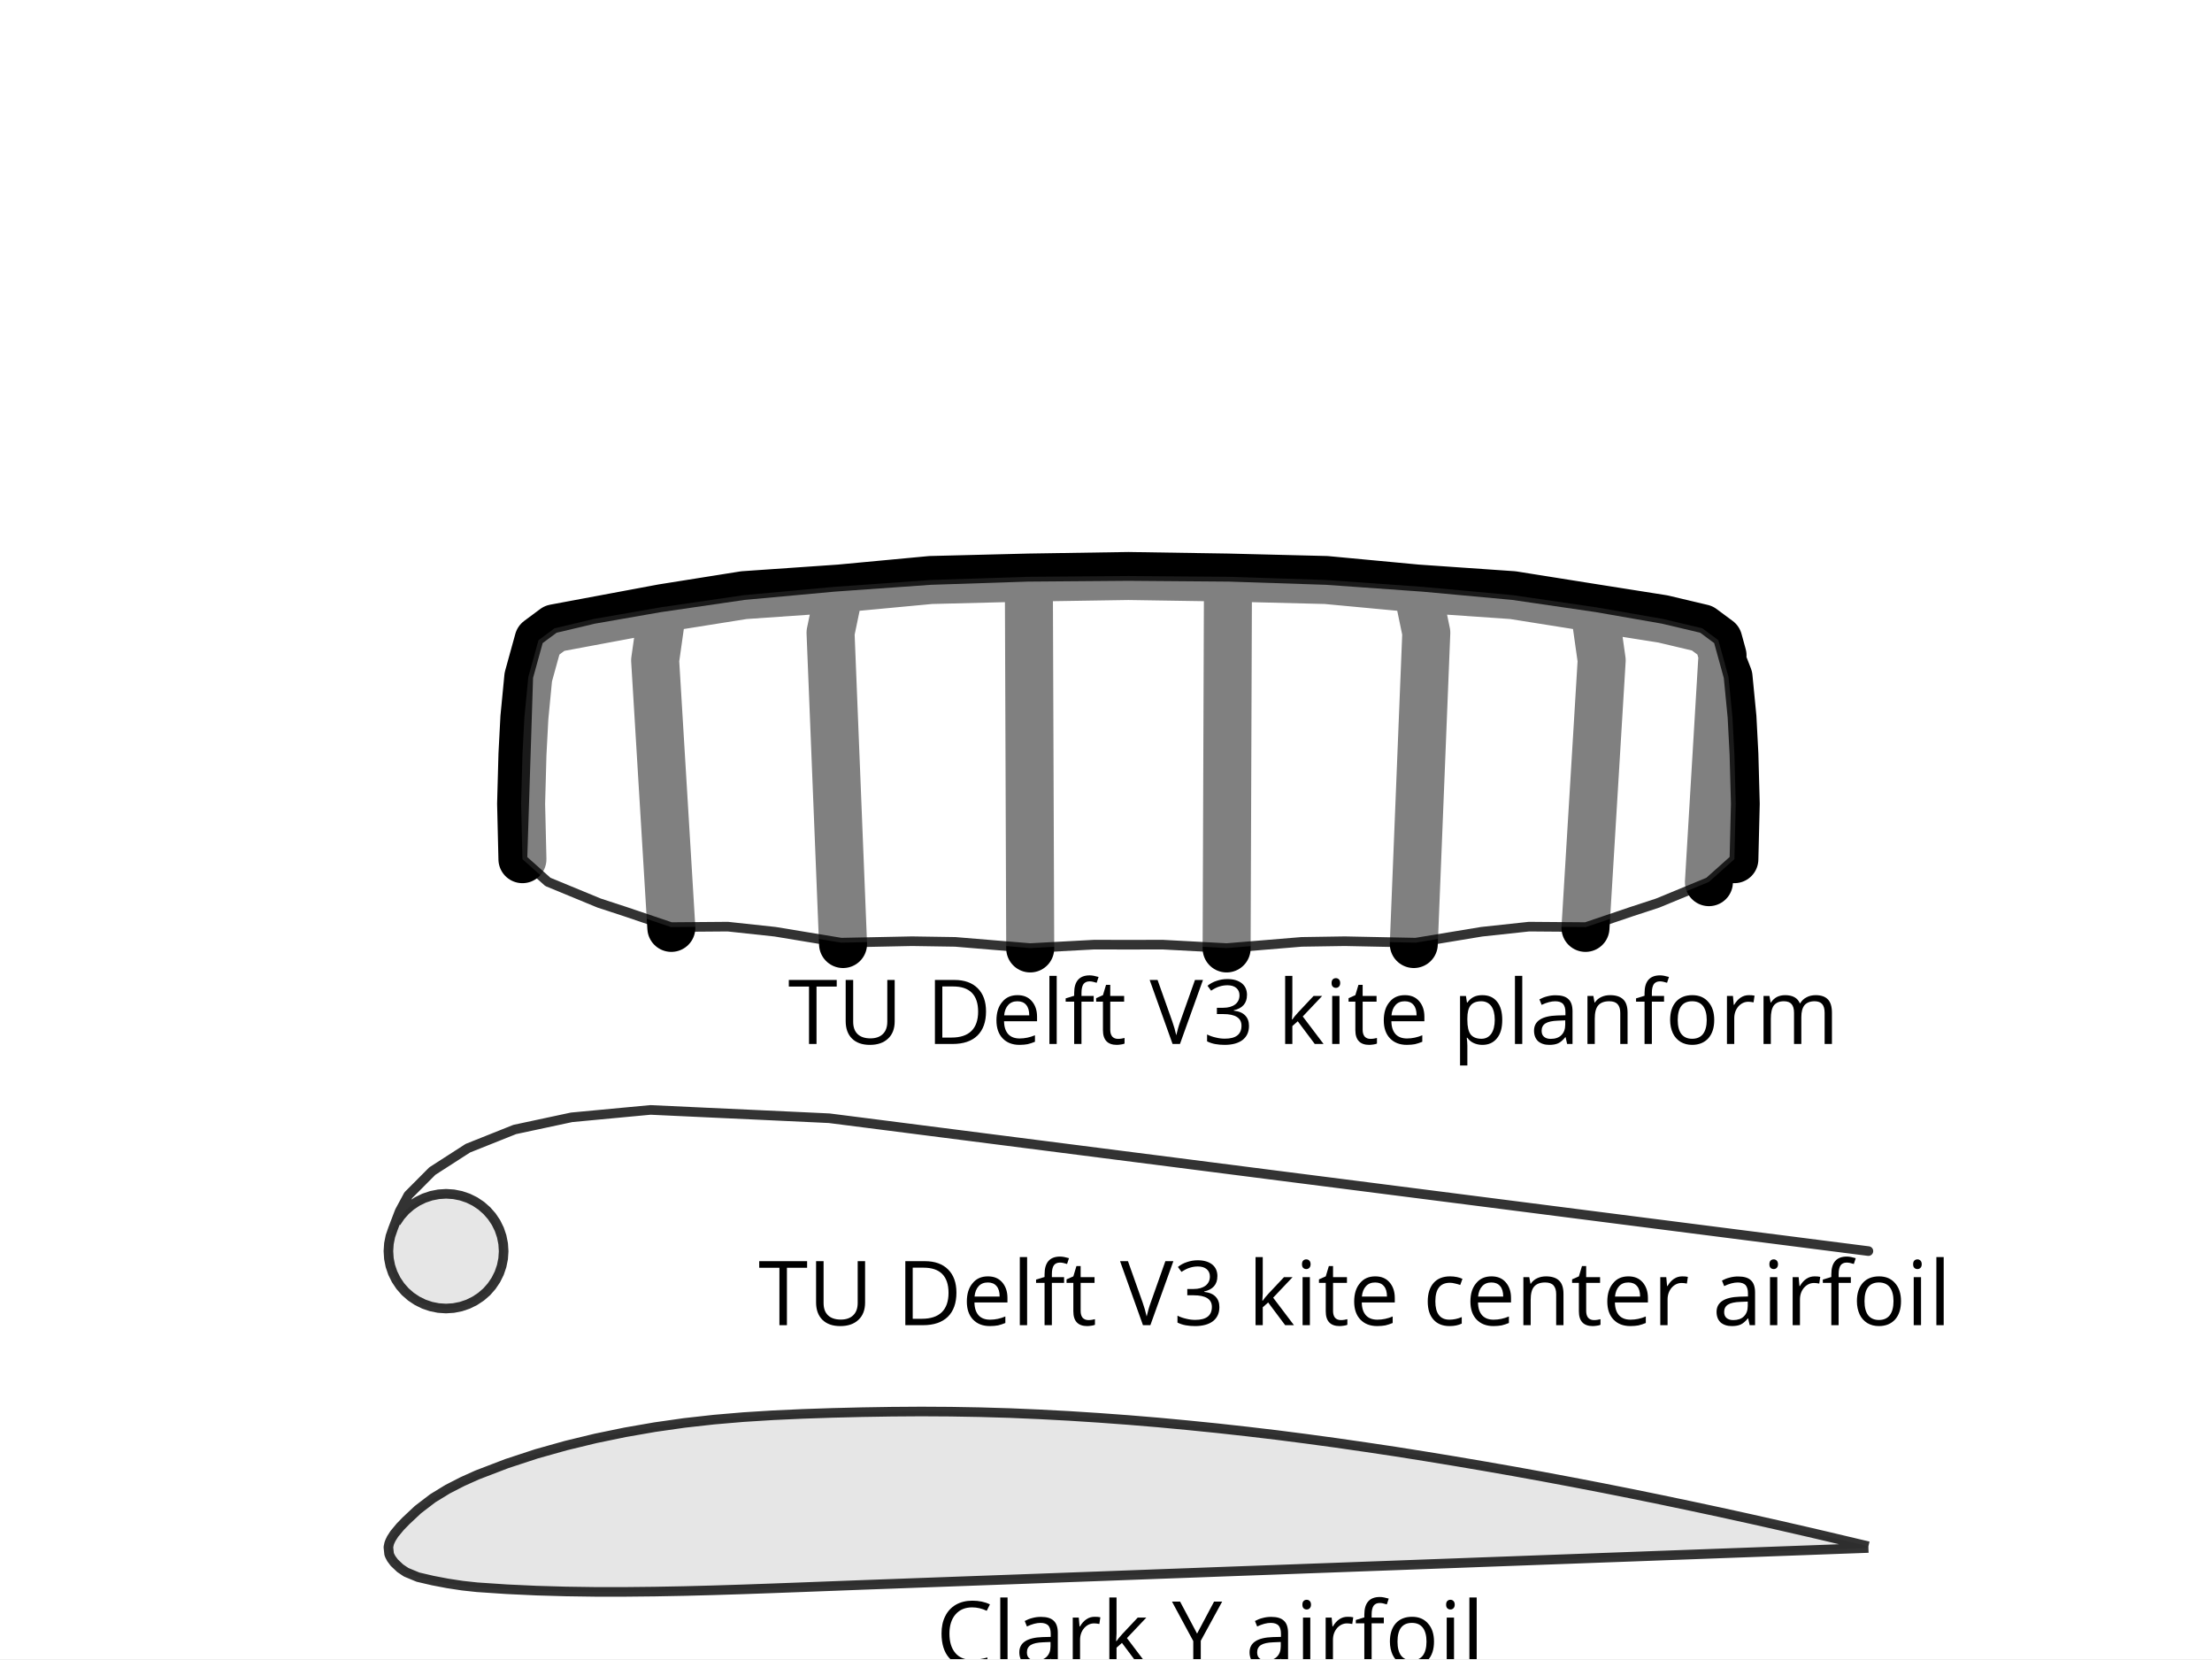
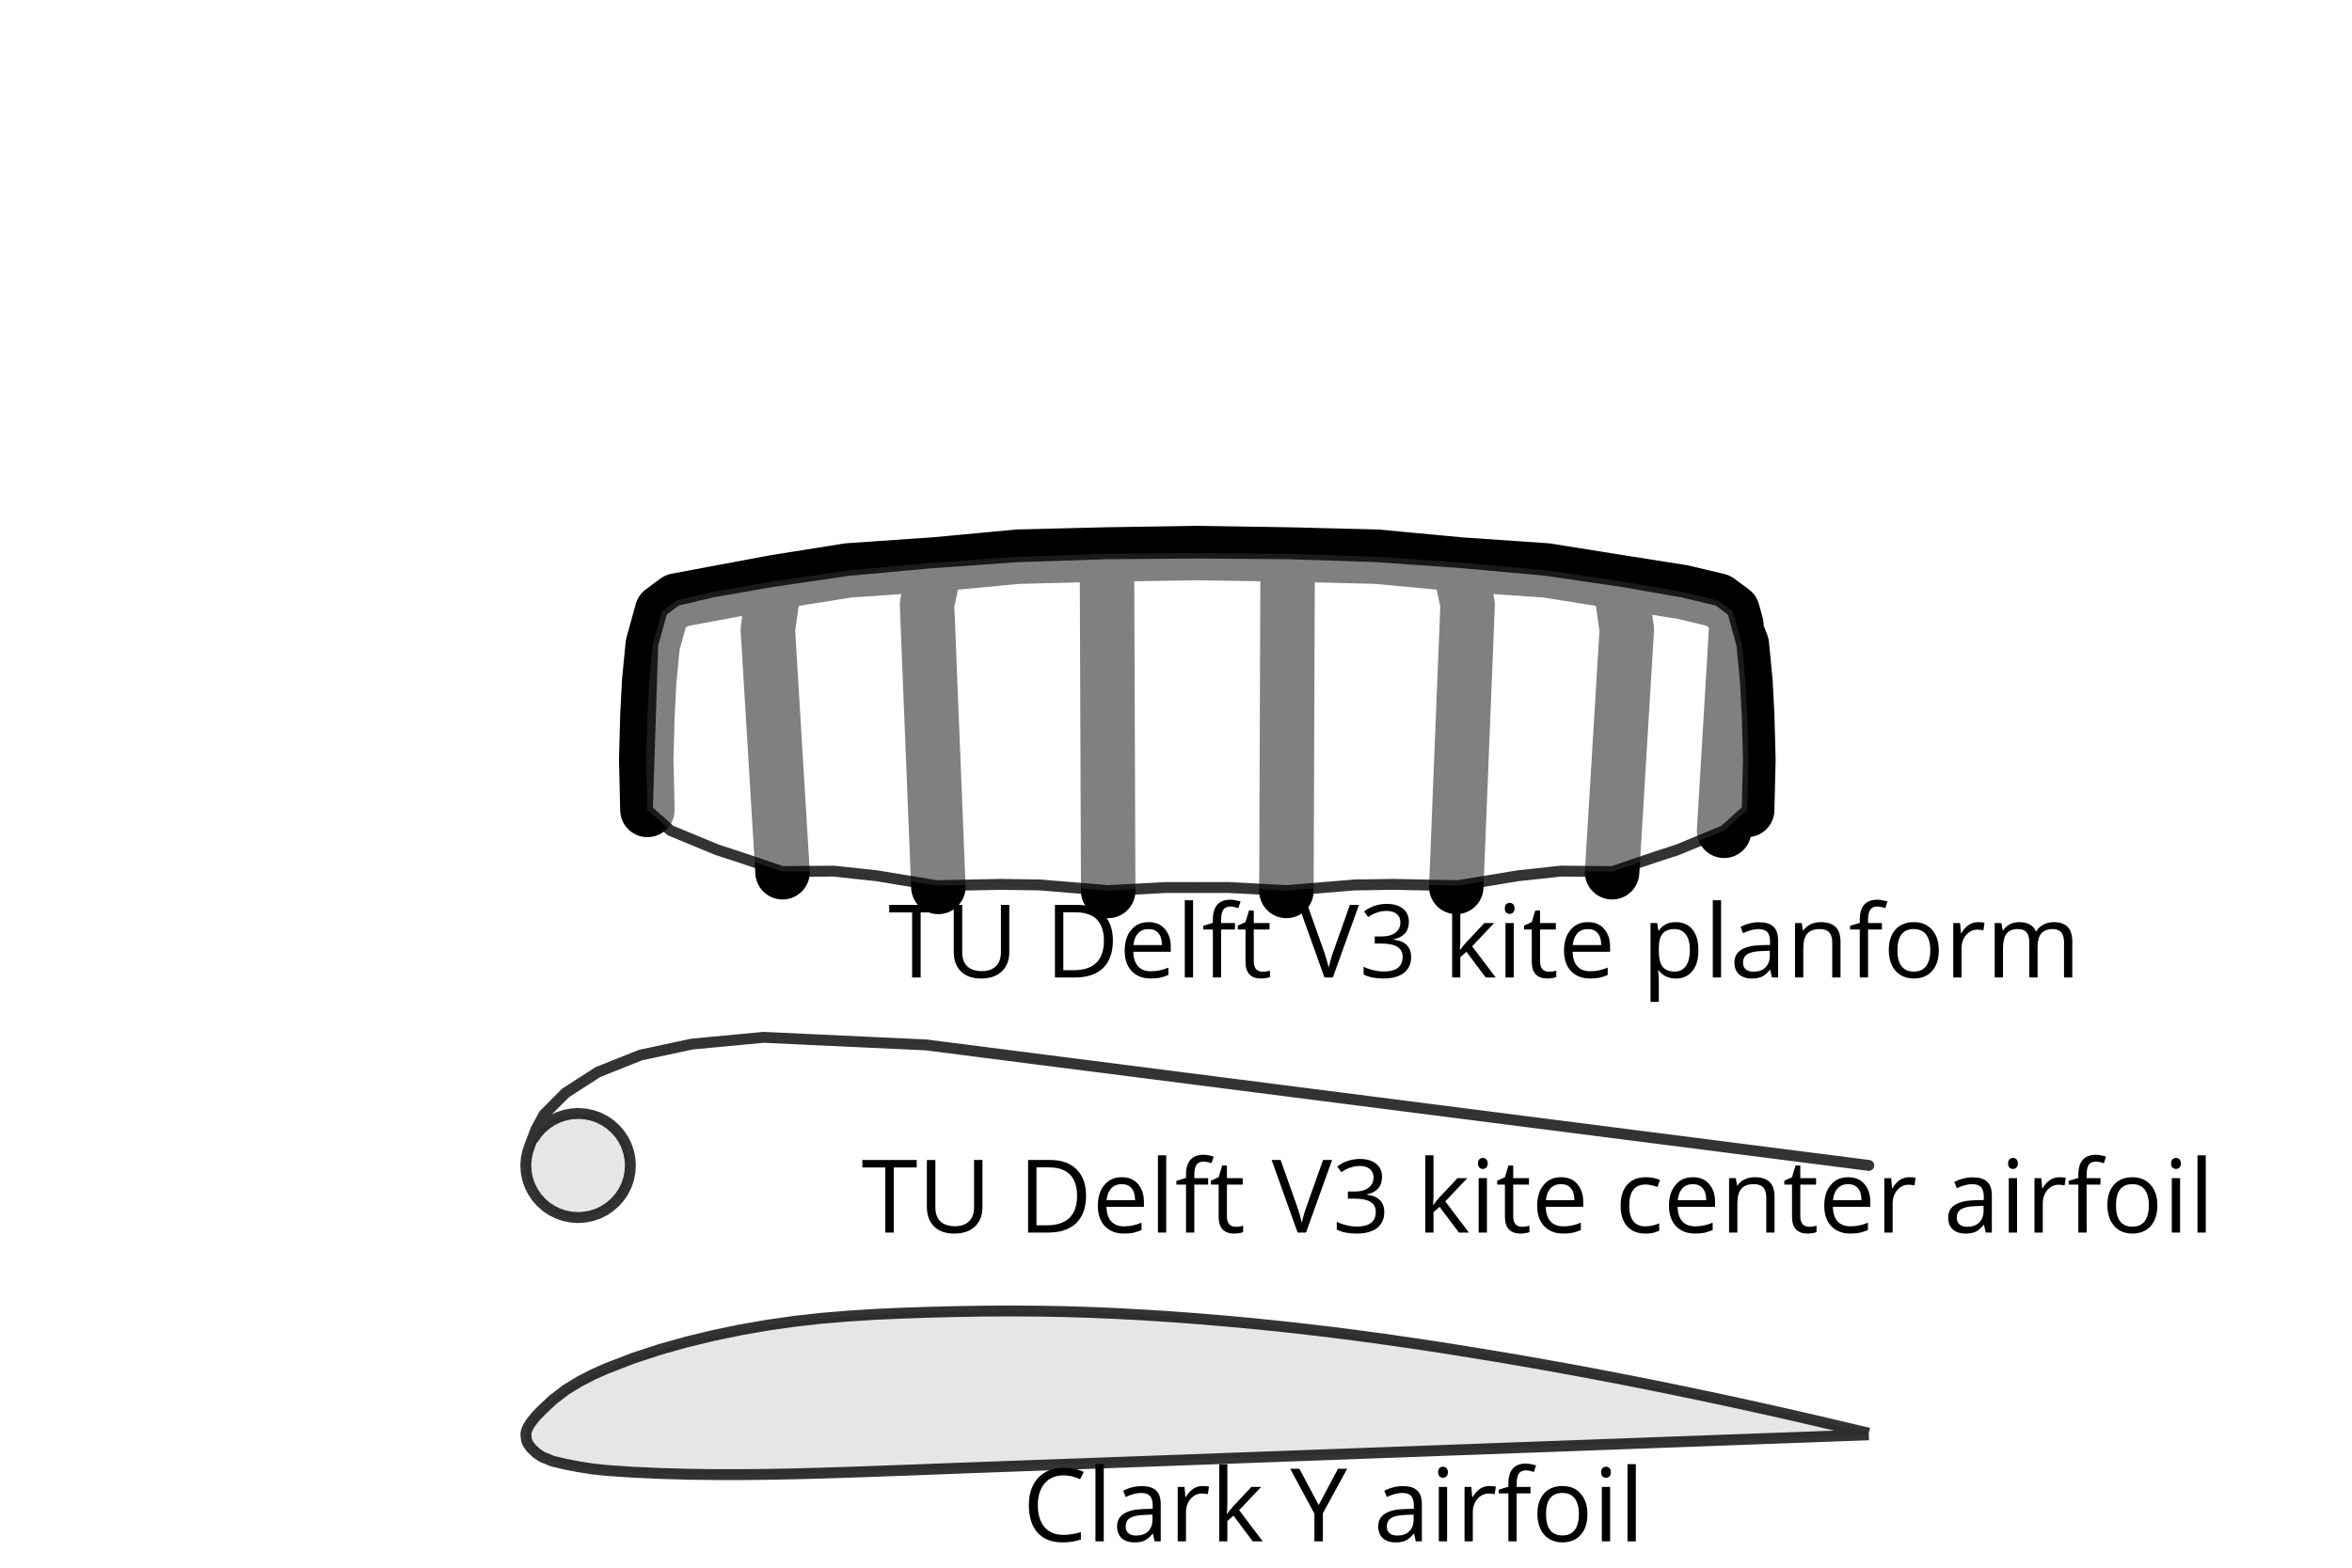
- <svg xmlns="http://www.w3.org/2000/svg" xmlns:xlink="http://www.w3.org/1999/xlink" width="345.6pt" height="259.2pt" version="1.1" viewBox="0 0 345.6 259.2">
+ <svg xmlns="http://www.w3.org/2000/svg" xmlns:xlink="http://www.w3.org/1999/xlink" width="324pt" height="216pt" version="1.1" viewBox="0 0 324 216">
  <defs>
    <g id="v">
      <path d="m5.656-9.094c0.75 0 1.516 0.172 2.266 0.531l0.5-1c-0.797-0.391-1.703-0.578-2.75-0.578-0.984 0-1.844 0.219-2.562 0.625-0.734 0.422-1.297 1.031-1.672 1.797-0.391 0.766-0.578 1.672-0.578 2.703 0 1.656 0.406 2.922 1.188 3.812 0.812 0.891 1.953 1.344 3.422 1.344 1.016 0 1.859-0.141 2.562-0.391v-1.016c-0.906 0.25-1.688 0.375-2.391 0.375-1.141 0-2.016-0.359-2.625-1.078s-0.922-1.719-0.922-3.031c0-1.266 0.328-2.281 0.953-3 0.641-0.734 1.5-1.094 2.609-1.094z" />
    </g>
-     <g id="b">
+     <g id="c">
      <path d="m2.344 0v-10.641h-1.141v10.641z" />
    </g>
    <g id="g">
      <path d="m5.812 0h0.844v-5.109c0-0.875-0.219-1.516-0.656-1.906-0.422-0.406-1.078-0.594-1.984-0.594-0.438 0-0.875 0.047-1.328 0.172-0.438 0.109-0.828 0.266-1.203 0.469l0.344 0.859c0.797-0.375 1.5-0.562 2.125-0.562 0.547 0 0.953 0.141 1.219 0.406 0.25 0.297 0.375 0.719 0.375 1.312v0.469l-1.281 0.031c-2.406 0.078-3.625 0.875-3.625 2.375 0 0.703 0.219 1.25 0.625 1.641 0.438 0.375 1.016 0.578 1.75 0.578 0.562 0 1.031-0.078 1.406-0.25 0.359-0.172 0.734-0.484 1.109-0.953h0.047zm-2.562-0.797c-0.453 0-0.797-0.109-1.047-0.328-0.25-0.203-0.375-0.516-0.375-0.938 0-0.516 0.203-0.906 0.609-1.156 0.391-0.25 1.047-0.391 1.938-0.422l1.141-0.047v0.672c0 0.703-0.203 1.25-0.609 1.641-0.391 0.391-0.953 0.578-1.656 0.578z" />
    </g>
    <g id="e">
      <path d="m4.625-7.625c-0.469 0-0.906 0.125-1.297 0.391s-0.719 0.641-1 1.125h-0.062l-0.125-1.391h-0.938v7.5h1.141v-4.016c0-0.734 0.219-1.344 0.641-1.844 0.438-0.484 0.953-0.734 1.562-0.734 0.234 0 0.5 0.031 0.812 0.094l0.156-1.047c-0.266-0.062-0.562-0.078-0.891-0.078z" />
    </g>
    <g id="i">
      <path d="m2.328-3.828h-0.062c0.031-0.531 0.062-0.922 0.062-1.172v-5.641h-1.125v10.641h1.125v-2.797l0.844-0.75 2.656 3.547h1.375l-3.25-4.297 3.031-3.203h-1.344l-2.422 2.578c-0.406 0.438-0.703 0.812-0.891 1.094z" />
    </g>
    <g id="r">
      <path d="m3.922-5-2.656-5h-1.266l3.328 6.172v3.828h1.172v-3.875l3.344-6.125h-1.266z" />
    </g>
    <g id="a">
      <path d="m2.344 0v-7.5h-1.141v7.5zm-1.234-9.516c0 0.25 0.062 0.438 0.188 0.562s0.297 0.188 0.484 0.188 0.344-0.062 0.469-0.188 0.203-0.312 0.203-0.562c0-0.266-0.078-0.453-0.203-0.578s-0.281-0.188-0.469-0.188-0.359 0.062-0.484 0.188-0.188 0.312-0.188 0.578z" />
    </g>
    <g id="d">
      <path d="m4.578-6.609v-0.891h-1.906v-0.484c0-0.625 0.109-1.078 0.312-1.375 0.203-0.266 0.516-0.422 0.953-0.422 0.297 0 0.672 0.078 1.109 0.219l0.297-0.906c-0.531-0.156-1-0.25-1.391-0.25-1.609 0-2.422 0.922-2.422 2.766v0.422l-1.328 0.406v0.516h1.328v6.609h1.141v-6.609z" />
    </g>
    <g id="h">
      <path d="m7.672-3.75c0-1.188-0.312-2.141-0.938-2.828-0.609-0.703-1.438-1.047-2.484-1.047-1.094 0-1.938 0.344-2.547 1.016-0.609 0.688-0.922 1.625-0.922 2.859 0 0.781 0.156 1.469 0.422 2.062 0.281 0.594 0.688 1.031 1.203 1.359 0.531 0.312 1.125 0.469 1.797 0.469 1.078 0 1.922-0.344 2.547-1.031 0.609-0.688 0.922-1.641 0.922-2.859zm-5.703 0c0-0.969 0.188-1.703 0.562-2.188s0.938-0.734 1.688-0.734 1.312 0.25 1.703 0.75c0.375 0.5 0.578 1.219 0.578 2.172s-0.203 1.688-0.578 2.188c-0.391 0.5-0.953 0.75-1.703 0.75-0.734 0-1.297-0.25-1.688-0.75-0.375-0.5-0.562-1.234-0.562-2.188z" />
    </g>
-     <g id="o">
+     <g id="j">
      <path d="m4.453 0v-8.969h3.156v-1.031h-7.484v1.031h3.156v8.969z" />
    </g>
-     <g id="n">
+     <g id="o">
      <path d="m8.922-10h-1.156v6.516c0 0.844-0.234 1.484-0.688 1.922-0.453 0.453-1.109 0.688-1.953 0.688-0.875 0-1.547-0.234-2-0.672-0.469-0.453-0.688-1.094-0.688-1.922v-6.531h-1.172v6.438c0 1.156 0.328 2.062 0.984 2.719 0.672 0.656 1.594 0.984 2.797 0.984s2.156-0.328 2.844-0.984c0.688-0.641 1.031-1.547 1.031-2.688z" />
    </g>
-     <g id="m">
+     <g id="n">
      <path d="m9.359-5.094c0-1.547-0.438-2.75-1.297-3.609s-2.078-1.297-3.625-1.297h-3.062v10h2.766c1.688 0 2.969-0.438 3.875-1.312 0.891-0.875 1.344-2.141 1.344-3.781zm-1.234 0.047c0 1.328-0.359 2.344-1.047 3.016-0.703 0.688-1.734 1.031-3.125 1.031h-1.422v-7.984h1.688c1.297 0 2.266 0.328 2.922 0.984 0.656 0.672 0.984 1.641 0.984 2.953z" />
    </g>
-     <g id="c">
+     <g id="b">
      <path d="m4.375 0.141c0.5 0 0.938-0.047 1.281-0.109 0.359-0.094 0.75-0.203 1.141-0.375v-1.016c-0.781 0.328-1.578 0.5-2.391 0.5-0.766 0-1.359-0.219-1.781-0.672-0.422-0.469-0.641-1.125-0.656-2.016h5.156v-0.719c0-1-0.281-1.812-0.828-2.438s-1.281-0.922-2.219-0.922c-1.016 0-1.812 0.344-2.391 1.062-0.609 0.703-0.906 1.672-0.906 2.875s0.328 2.141 0.969 2.812 1.516 1.016 2.625 1.016zm-0.312-6.812c0.594 0 1.047 0.188 1.359 0.562 0.328 0.375 0.484 0.922 0.484 1.641h-3.922c0.062-0.688 0.281-1.234 0.641-1.625s0.828-0.578 1.438-0.578z" />
    </g>
    <g id="f">
      <path d="m3.625-0.797c-0.375 0-0.672-0.125-0.891-0.359-0.203-0.25-0.312-0.594-0.312-1.047v-4.406h2.172v-0.891h-2.172v-1.734h-0.656l-0.484 1.609-1.062 0.469v0.547h1.062v4.453c0 1.531 0.734 2.297 2.172 2.297 0.203 0 0.422-0.031 0.656-0.062s0.422-0.078 0.547-0.141v-0.875c-0.109 0.031-0.266 0.062-0.453 0.094s-0.375 0.047-0.578 0.047z" />
    </g>
-     <g id="l">
+     <g id="m">
      <path d="m7.078-10-2.281 6.438c-0.266 0.719-0.469 1.469-0.641 2.203-0.156-0.703-0.359-1.422-0.625-2.172l-2.297-6.469h-1.234l3.578 10h1.156l3.594-10z" />
    </g>
-     <g id="k">
+     <g id="l">
      <path d="m6.875-7.641c0-0.781-0.266-1.391-0.797-1.828-0.547-0.438-1.297-0.672-2.266-0.672-0.594 0-1.156 0.094-1.688 0.281-0.547 0.172-1.016 0.438-1.422 0.766l0.562 0.766c0.5-0.328 0.938-0.547 1.328-0.656 0.391-0.125 0.797-0.188 1.234-0.188 0.578 0 1.047 0.141 1.375 0.422s0.5 0.656 0.5 1.141c0 0.609-0.234 1.094-0.688 1.438s-1.078 0.516-1.844 0.516h-1v0.984h0.984c1.906 0 2.859 0.609 2.859 1.812 0 1.359-0.875 2.031-2.594 2.031-0.438 0-0.906-0.047-1.391-0.172-0.5-0.109-0.953-0.266-1.391-0.484v1.078c0.422 0.203 0.844 0.344 1.281 0.422s0.922 0.125 1.453 0.125c1.219 0 2.156-0.266 2.812-0.766 0.672-0.531 1-1.25 1-2.203 0-0.672-0.188-1.203-0.578-1.609-0.391-0.422-0.984-0.672-1.797-0.766v-0.062c0.656-0.141 1.172-0.406 1.531-0.812s0.531-0.922 0.531-1.562z" />
    </g>
    <g id="u">
      <path d="m4.203 0.141c0.75 0 1.391-0.141 1.891-0.391v-1.016c-0.656 0.281-1.297 0.406-1.922 0.406-0.734 0-1.281-0.234-1.656-0.734-0.375-0.484-0.547-1.203-0.547-2.125 0-1.938 0.75-2.906 2.281-2.906 0.219 0 0.484 0.031 0.781 0.109 0.297 0.062 0.562 0.141 0.828 0.234l0.344-0.953c-0.203-0.109-0.484-0.203-0.844-0.281-0.375-0.078-0.719-0.109-1.094-0.109-1.109 0-1.969 0.344-2.562 1.016-0.609 0.688-0.922 1.656-0.922 2.906 0 1.234 0.297 2.172 0.906 2.844 0.578 0.656 1.422 1 2.516 1z" />
    </g>
-     <g id="j">
+     <g id="k">
      <path d="m6.328 0h1.141v-4.891c0-0.953-0.234-1.656-0.688-2.078-0.453-0.438-1.141-0.656-2.031-0.656-0.516 0-0.984 0.094-1.406 0.297s-0.75 0.484-0.984 0.859h-0.047l-0.188-1.031h-0.922v7.5h1.141v-3.938c0-0.969 0.172-1.672 0.547-2.094 0.359-0.422 0.938-0.641 1.719-0.641 0.594 0 1.031 0.156 1.297 0.453 0.281 0.312 0.422 0.766 0.422 1.375z" />
    </g>
    <g id="t">
      <path d="m4.688 0.141c0.984 0 1.734-0.344 2.281-1.031 0.562-0.672 0.828-1.625 0.828-2.859s-0.266-2.188-0.812-2.859c-0.531-0.672-1.297-1.016-2.297-1.016-0.5 0-0.938 0.078-1.328 0.266s-0.734 0.484-1.016 0.891h-0.062l-0.156-1.031h-0.922v10.859h1.141v-3.078c0-0.391-0.031-0.812-0.094-1.25h0.094c0.266 0.375 0.609 0.656 1 0.828 0.422 0.188 0.859 0.281 1.344 0.281zm-0.156-6.812c0.656 0 1.172 0.266 1.547 0.75 0.359 0.5 0.547 1.219 0.547 2.156 0 0.922-0.188 1.641-0.547 2.172-0.375 0.516-0.875 0.781-1.531 0.781-0.766 0-1.328-0.234-1.688-0.672-0.344-0.469-0.516-1.219-0.516-2.266v-0.25c0-0.922 0.172-1.609 0.516-2.031s0.906-0.641 1.672-0.641z" />
    </g>
    <g id="s">
      <path d="m10.75 0h1.141v-4.891c0-0.953-0.219-1.656-0.641-2.078-0.422-0.438-1.047-0.656-1.891-0.656-0.547 0-1.031 0.109-1.453 0.344-0.422 0.219-0.75 0.531-0.969 0.922h-0.062c-0.359-0.844-1.125-1.266-2.297-1.266-0.484 0-0.906 0.094-1.312 0.297-0.375 0.219-0.688 0.5-0.906 0.859h-0.047l-0.188-1.031h-0.922v7.5h1.141v-3.938c0-0.969 0.156-1.656 0.484-2.094 0.344-0.422 0.859-0.641 1.562-0.641 0.547 0 0.953 0.156 1.203 0.453s0.375 0.75 0.375 1.344v4.875h1.141v-4.188c0-0.844 0.172-1.469 0.5-1.875 0.344-0.391 0.875-0.609 1.578-0.609 0.531 0 0.938 0.156 1.188 0.453s0.375 0.75 0.375 1.344z" />
    </g>
-     <clipPath id="ae">
-       <path d="m0 0h345.6v259.2h-345.6z" />
-     </clipPath>
-     <clipPath id="ad">
-       <path d="m0 0h345.6v259.2h-345.6z" />
-     </clipPath>
-     <clipPath id="ac">
-       <path d="m43 0h260v259.2h-260z" />
-     </clipPath>
-     <clipPath id="ab">
-       <rect width="346" height="260" />
-     </clipPath>
-     <g id="q" clip-path="url(#ab)">
-       <g clip-path="url(#ad)">
-         <path d="m0-0.012h345.62v259.21h-345.62z" fill="#fff" />
-       </g>
-       <g clip-path="url(#ac)">
-         <path d="m43.199-0.012h259.21v259.21h-259.21z" fill="#fff" />
-       </g>
-       <path transform="matrix(1 0 0 1 0 -.012965)" d="m291.92 241.58-6.937-1.641-2.312-0.539-4.625-1.062-4.625-1.039-4.625-1.016-4.625-0.988-4.625-0.969-4.625-0.945-4.625-0.918-4.625-0.891-4.625-0.867-4.625-0.84-4.625-0.809-4.625-0.785-4.621-0.758-4.625-0.734-4.625-0.691-4.625-0.668-4.625-0.629-4.625-0.594-4.625-0.547-4.629-0.512-4.625-0.465-4.625-0.434-4.625-0.383-4.621-0.34-4.625-0.297-4.625-0.246-4.625-0.199-4.625-0.137-4.625-0.082-4.625-0.027-4.625 0.031-4.625 0.074-4.625 0.113-4.621 0.156-4.625 0.211-4.625 0.289-4.625 0.395-4.629 0.516-4.625 0.66-4.625 0.805-4.625 0.953-4.625 1.121-4.625 1.297-4.621 1.52-4.625 1.773-2.312 1.039-2.312 1.187-2.312 1.414-2.312 1.769-1.851 1.734-0.926 0.953-0.922 1.113-0.465 0.723-0.23 0.48-0.117 0.32-0.113 0.543 0.113 1.078 0.117 0.293 0.23 0.434 0.465 0.625 0.922 0.871 0.926 0.621 1.851 0.766 2.312 0.539 2.312 0.441 2.312 0.352 2.312 0.25 4.625 0.309 4.621 0.215 4.625 0.133 4.625 0.066h4.625l4.625-0.047 4.625-0.086 4.629-0.121 4.625-0.145 4.625-0.164 4.625-0.172 4.621-0.176 4.625-0.176 4.625-0.168 4.625-0.172 18.499-0.672 4.625-0.172 4.625-0.168 4.621-0.172 4.625-0.172 4.625-0.168 4.625-0.172 9.253-0.336 4.625-0.172 4.625-0.168 4.625-0.172 4.625-0.168 4.625-0.172 4.621-0.168 4.625-0.172 4.625-0.168 4.625-0.172 4.625-0.168 4.625-0.172 4.625-0.168 4.625-0.172 4.625-0.168 4.625-0.172 4.625-0.168 4.625-0.172 4.625-0.168 4.625-0.172 2.312-0.082 2.312-0.086" fill-opacity=".1" stroke="#000" stroke-linejoin="round" stroke-opacity=".8" stroke-width="1.5" />
-     </g>
-     <clipPath id="aa">
-       <path d="m147 249h33v10.199h-33z" />
-     </clipPath>
    <clipPath id="z">
-       <path d="m183 250h8v9.199h-8z" />
+       <path d="m0 0h324v216h-324z" />
    </clipPath>
    <clipPath id="y">
-       <path d="m195 249h36v10.199h-36z" />
+       <path d="m54 0h217v216h-217z" />
    </clipPath>
    <clipPath id="x">
-       <path d="m0 0h345.6v259.2h-345.6z" />
+       <rect width="324" height="217" />
    </clipPath>
+     <g id="q" clip-path="url(#x)">
+       <g clip-path="url(#z)">
+         <path d="m0-0.016h324.03v216.02h-324.03z" fill="#fff" />
+       </g>
+       <g clip-path="url(#y)">
+         <path d="m54.004-0.016h216.02v216.02h-216.02z" fill="#fff" />
+       </g>
+       <path transform="matrix(1.0001 0 0 1.0001 0 -.01528)" d="m257.41 197.46-1.847-0.437-1.851-0.437-1.847-0.434-1.851-0.434-3.699-0.852-3.699-0.828-3.699-0.812-3.699-0.793-3.703-0.773-3.699-0.758-3.699-0.734-3.703-0.711-3.699-0.695-3.699-0.668-3.699-0.652-3.699-0.625-3.703-0.605-3.699-0.586-3.699-0.559-3.699-0.531-3.699-0.504-3.699-0.473-3.699-0.441-3.699-0.406-3.707-0.375-3.699-0.34-3.699-0.309-3.699-0.273-3.699-0.238-3.699-0.199-3.699-0.156-3.699-0.113-3.699-0.062-3.703-0.02-3.699 0.02-3.699 0.062-3.699 0.094-3.699 0.125-3.703 0.168-3.699 0.234-3.699 0.309-3.703 0.414-3.699 0.527-3.699 0.644-3.699 0.766-3.699 0.891-3.699 1.039-3.699 1.215-3.699 1.422-1.851 0.828-1.851 0.953-1.847 1.129-1.851 1.414-1.48 1.391-0.742 0.762-0.734 0.891-0.371 0.578-0.187 0.383-0.09 0.258-0.094 0.434 0.094 0.863 0.09 0.234 0.187 0.348 0.371 0.5 0.734 0.695 0.742 0.5 1.48 0.609 1.851 0.43 1.847 0.355 1.851 0.281 1.851 0.203 3.699 0.246 3.699 0.168 3.699 0.109 3.699 0.051 3.699 0.004 3.699-0.039 3.699-0.07 3.703-0.098 3.699-0.117 3.699-0.129 3.703-0.137 7.398-0.281 3.699-0.137 3.699-0.133 3.703-0.137 3.699-0.133 7.398-0.273 3.699-0.133 14.796-0.547 3.707-0.137 3.699-0.133 11.097-0.41 3.699-0.133 7.398-0.273 7.402-0.273 3.699-0.133 14.8-0.547 3.699-0.133 11.101-0.41 3.699-0.133 3.699-0.137 1.851-0.07 1.847-0.066 1.851-0.066 1.847-0.07" fill-opacity=".1" stroke="#000" stroke-linejoin="round" stroke-opacity=".8" stroke-width="1.5" />
+     </g>
    <clipPath id="w">
-       <rect width="346" height="260" />
+       <rect width="324" height="217" />
    </clipPath>
    <g id="p" clip-path="url(#w)">
-       <path transform="matrix(1 0 0 1 0 -.012965)" d="m61.899 190.99 0.656-0.977 0.777-0.879 0.887-0.769 0.98-0.652 1.058-0.516 1.113-0.375 1.156-0.227 1.176-0.078 1.176 0.078 1.152 0.23 1.117 0.379 1.055 0.519 0.977 0.652 0.883 0.777 0.777 0.883 0.652 0.973 0.519 1.055 0.375 1.109 0.23 1.152 0.074 1.168-0.078 1.168-0.234 1.152-0.379 1.109-0.523 1.051-0.656 0.973-0.777 0.883-0.887 0.769-0.98 0.648-1.055 0.52-1.117 0.375-1.152 0.227-1.176 0.074-1.176-0.078-1.156-0.23-1.113-0.379-1.055-0.519-0.977-0.652-0.887-0.773-0.773-0.883-0.652-0.977-0.52-1.051-0.379-1.113-0.227-1.148-0.074-1.172 0.078-1.168 0.23-1.148 0.383-1.109 0.039-0.109 0.41-1.074 0.41-1.078 0.211-0.543 0.547-1.012 0.547-1.016 0.254-0.473 0.848-0.852 0.82-0.82 0.816-0.824 0.82-0.82 0.449-0.453 5.551-3.574 7.32-2.922 8.89-1.902 8.855-0.832 3.469-0.324 8.886 0.414 8.882 0.41 8.296 0.387 1.867 0.09 8.824 1.125 8.82 1.129 8.824 1.129 1.047 0.133 8.82 1.129 8.824 1.129 8.82 1.125 8.32 1.066 8.824 1.129 8.824 1.125 8.824 1.129 8.316 1.062 8.824 1.129 8.82 1.129 8.824 1.129 8.316 1.062 8.828 1.129 8.82 1.125 5.547 0.711 7.289 0.93-7.289-0.93-5.547-0.711-8.82-1.125-8.828-1.129-8.316-1.062-8.824-1.129-8.82-1.129-8.824-1.129-8.316-1.062-8.824-1.129-8.824-1.125-8.824-1.129-8.32-1.066-8.82-1.125-8.824-1.129-8.82-1.129-1.047-0.133-8.824-1.129-8.82-1.129-8.824-1.125-1.867-0.09-8.296-0.387-8.882-0.41-8.886-0.414-3.469 0.324-8.855 0.832-8.89 1.902-7.32 2.922-5.551 3.574-0.449 0.453-0.82 0.82-0.816 0.824-0.82 0.82-0.848 0.852-0.254 0.473-0.547 1.016-0.547 1.012-0.211 0.543-0.41 1.078-0.41 1.074-0.039 0.109" fill-opacity=".1" stroke="#000" stroke-linejoin="round" stroke-opacity=".8" stroke-width="1.5" />
-       <path transform="matrix(1 0 0 1 0 -.012965)" d="m81.418 125.58 0.207 8.66-0.207-8.66 0.211-7.738 0.301-5.734 0.609-6.312 0.937-3.398 0.656-2.367 2.508-1.863 16.874-3.152-1.156 8.164 2.531 41.795-2.531-41.795 1.156-8.164 12.714-2.023 14.968-1.035-1.433 6.898 1.953 48.642-1.953-48.642 1.433-6.898 14.218-1.332 15.331-0.383 0.215 57.942-0.215-57.942 15.554-0.242 15.558 0.242-0.211 57.942 0.211-57.942 15.335 0.383 14.218 1.332 1.433 6.898-1.953 48.642 1.953-48.642-1.433-6.898 14.964 1.035 12.714 2.023 1.156 8.164-2.531 41.795 2.531-41.795-1.156-8.164 10.722 1.695 6.152 1.457 2.512 1.863 0.652 2.367-2.125 35.432 2.066-34.6 0.996 2.566 0.613 6.312 0.301 5.734 0.211 7.738-0.211 8.66 0.211-8.66" fill="none" stroke="#000" stroke-linejoin="round" stroke-width="7.5" />
-       <path transform="matrix(1 0 0 1 0 -.012965)" d="m81.625 134.24-0.207-8.66 0.211-7.738 0.301-5.734 0.609-6.312 1.594-5.765 2.508-1.863 6.152-1.457 10.382-1.812 13.054-1.906 14.058-1.293 15.128-1.074 15.159-0.5 15.726-0.125 15.73 0.125 15.163 0.5 15.128 1.074 14.054 1.293 13.054 1.906 10.382 1.812 6.152 1.457 2.512 1.863 1.59 5.765 0.613 6.312 0.301 5.734 0.211 7.738-0.211 8.66-3.976 3.551-8.015 3.308-3.976 1.301-7.238 2.449-8.875-0.07-7.398 0.797-10.312 1.707-11.078-0.227-6.746 0.105-11.706 0.969-10.015-0.539-5.343 0.012-5.34-0.012-10.015 0.539-11.703-0.969-6.746-0.105-11.078 0.227-10.316-1.707-7.398-0.797-8.875 0.07-7.238-2.449-3.976-1.301-8.015-3.308-3.976-3.551 0.914-28.444" fill="#fff" fill-opacity=".5" stroke="#000" stroke-linejoin="round" stroke-opacity=".8" stroke-width="1.5" />
+       <path transform="matrix(1.0001 0 0 1.0001 0 -.01528)" d="m73.396 156.99 0.527-0.777 0.621-0.707 0.711-0.617 0.781-0.519 0.848-0.414 0.887-0.297 0.93-0.184 0.941-0.059 0.937 0.062 0.926 0.184 0.891 0.301 0.844 0.418 0.781 0.519 0.707 0.621 0.621 0.707 0.523 0.781 0.414 0.84 0.301 0.891 0.184 0.918 0.059 0.937-0.062 0.934-0.184 0.922-0.305 0.887-0.418 0.844-0.523 0.777-0.625 0.703-0.707 0.617-0.785 0.523-0.844 0.414-0.894 0.301-0.926 0.176-0.937 0.066-0.941-0.066-0.922-0.18-0.891-0.305-0.848-0.414-0.785-0.523-0.707-0.625-0.621-0.703-0.516-0.781-0.418-0.844-0.305-0.883-0.184-0.926-0.055-0.934 0.059-0.937 0.191-0.918 0.301-0.891 0.031-0.086 0.332-0.859 0.328-0.863 0.168-0.434 0.434-0.809 0.441-0.812 0.203-0.379 0.68-0.68 0.652-0.656 0.652-0.66 1.019-1.019 4.441-2.855 5.855-2.34 7.113-1.523 7.085-0.664 2.773-0.262 7.109 0.332 7.105 0.332 6.64 0.309 1.492 0.066 7.058 0.902 7.054 0.906 7.058 0.902 0.84 0.105 7.058 0.902 7.054 0.902 7.062 0.902 6.656 0.851 7.058 0.902 7.054 0.902 7.058 0.902 6.656 0.851 21.174 2.707 6.656 0.848 7.058 0.906 7.058 0.902 4.433 0.566 5.832 0.746-5.832-0.746-4.433-0.566-7.058-0.902-7.058-0.906-6.656-0.848-21.174-2.707-6.656-0.851-7.058-0.902-7.054-0.902-7.058-0.902-6.656-0.851-7.062-0.902-7.054-0.902-7.058-0.902-0.84-0.105-7.058-0.902-7.054-0.906-7.058-0.902-1.492-0.066-6.64-0.309-14.214-0.664-2.773 0.262-7.085 0.664-7.113 1.523-5.855 2.34-4.441 2.855-1.019 1.019-0.652 0.66-0.652 0.656-0.68 0.68-0.203 0.379-0.441 0.812-0.434 0.809-0.168 0.434-0.328 0.863-0.332 0.859-0.031 0.086" fill-opacity=".1" stroke="#000" stroke-linejoin="round" stroke-opacity=".8" stroke-width="1.5" />
+       <path transform="matrix(1.0001 0 0 1.0001 0 -.01528)" d="m89.012 104.67 0.164 6.929-0.164-6.929 0.168-6.187 0.242-4.593 0.488-5.046 0.75-2.719 0.523-1.894 2.008-1.488 13.495-2.523-0.922 6.531 2.023 33.435-2.023-33.435 0.922-6.531 10.171-1.621 11.976-0.824-1.144 5.519 1.562 38.911-1.562-38.911 1.144-5.519 11.378-1.066 12.261-0.305 0.172 46.356-0.172-46.356 12.444-0.195 12.448 0.195-0.172 46.356 0.172-46.356 12.265 0.305 11.374 1.066 1.148 5.519-1.562 38.911 1.562-38.911-1.148-5.519 11.972 0.824 10.171 1.621 0.93 6.531-2.023 33.435 2.023-33.435-0.93-6.531 8.581 1.355 4.921 1.168 2.008 1.488 0.523 1.894-1.699 28.349 1.652-27.681 0.797 2.051 0.488 5.046 0.242 4.593 0.168 6.187-0.168 6.929 0.168-6.929" fill="none" stroke="#000" stroke-linejoin="round" stroke-width="7.5" />
+       <path transform="matrix(1.0001 0 0 1.0001 0 -.01528)" d="m89.176 111.6-0.164-6.929 0.168-6.187 0.242-4.593 0.488-5.046 1.273-4.613 2.008-1.488 4.921-1.168 8.304-1.449 10.441-1.527 11.249-1.031 12.101-0.859 12.128-0.402 12.581-0.098 12.585 0.098 12.128 0.402 12.104 0.859 11.241 1.031 10.444 1.527 8.308 1.449 4.921 1.168 2.008 1.488 1.273 4.613 0.488 5.046 0.242 4.593 0.168 6.187-0.168 6.929-3.179 2.84-6.41 2.648-3.183 1.039-5.789 1.961-7.109-0.059-5.914 0.641-8.249 1.363-8.863-0.18-5.398 0.082-9.363 0.777-8.015-0.43-4.273 0.008-4.273-0.008-8.011 0.43-9.359-0.777-5.398-0.082-8.863 0.18-8.249-1.363-5.921-0.641-7.101 0.059-5.789-1.961-3.183-1.039-6.41-2.648-3.183-2.84 0.734-22.756" fill="#fff" fill-opacity=".5" stroke="#000" stroke-linejoin="round" stroke-opacity=".8" stroke-width="1.5" />
    </g>
  </defs>
-   <g clip-path="url(#ae)">
-     <use xlink:href="#q" />
+   <use xlink:href="#q" />
+   <g>
+     <use x="140.87" y="212.373" xlink:href="#v" />
+     <use x="149.703" y="212.373" xlink:href="#c" />
+     <use x="153.243" y="212.373" xlink:href="#g" />
+     <use x="161.03" y="212.373" xlink:href="#e" />
+     <use x="166.745" y="212.373" xlink:href="#i" />
+     <use x="177.734" y="212.373" xlink:href="#r" />
+     <use x="189.215" y="212.373" xlink:href="#g" />
+     <use x="197.002" y="212.373" xlink:href="#a" />
+     <use x="200.543" y="212.373" xlink:href="#e" />
+     <use x="206.257" y="212.373" xlink:href="#d" />
+     <use x="211.002" y="212.373" xlink:href="#h" />
+     <use x="219.458" y="212.373" xlink:href="#a" />
+     <use x="222.999" y="212.373" xlink:href="#c" />
+     <use x="118.672" y="169.826" xlink:href="#j" />
+     <use x="126.417" y="169.826" xlink:href="#o" />
+     <use x="140.249" y="169.826" xlink:href="#n" />
+     <use x="150.455" y="169.826" xlink:href="#b" />
+     <use x="158.309" y="169.826" xlink:href="#c" />
+     <use x="161.85" y="169.826" xlink:href="#d" />
+     <use x="166.594" y="169.826" xlink:href="#f" />
+     <use x="175.176" y="169.826" xlink:href="#m" />
+     <use x="183.509" y="169.826" xlink:href="#l" />
+     <use x="195.141" y="169.826" xlink:href="#i" />
+     <use x="202.489" y="169.826" xlink:href="#a" />
+     <use x="206.03" y="169.826" xlink:href="#f" />
+     <use x="210.972" y="169.826" xlink:href="#b" />
+     <use x="222.466" y="169.826" xlink:href="#u" />
+     <use x="229.131" y="169.826" xlink:href="#b" />
+     <use x="236.985" y="169.826" xlink:href="#k" />
+     <use x="245.579" y="169.826" xlink:href="#f" />
+     <use x="250.521" y="169.826" xlink:href="#b" />
+     <use x="258.375" y="169.826" xlink:href="#e" />
+     <use x="267.73" y="169.826" xlink:href="#g" />
+     <use x="275.517" y="169.826" xlink:href="#a" />
+     <use x="279.057" y="169.826" xlink:href="#e" />
+     <use x="284.772" y="169.826" xlink:href="#d" />
+     <use x="289.517" y="169.826" xlink:href="#h" />
+     <use x="297.973" y="169.826" xlink:href="#a" />
+     <use x="301.513" y="169.826" xlink:href="#c" />
+     <use x="122.37" y="134.681" xlink:href="#j" />
+     <use x="130.115" y="134.681" xlink:href="#o" />
+     <use x="143.947" y="134.681" xlink:href="#n" />
+     <use x="154.153" y="134.681" xlink:href="#b" />
+     <use x="162.007" y="134.681" xlink:href="#c" />
+     <use x="165.548" y="134.681" xlink:href="#d" />
+     <use x="170.292" y="134.681" xlink:href="#f" />
+     <use x="178.874" y="134.681" xlink:href="#m" />
+     <use x="187.207" y="134.681" xlink:href="#l" />
+     <use x="198.839" y="134.681" xlink:href="#i" />
+     <use x="206.187" y="134.681" xlink:href="#a" />
+     <use x="209.728" y="134.681" xlink:href="#f" />
+     <use x="214.67" y="134.681" xlink:href="#b" />
+     <use x="226.164" y="134.681" xlink:href="#t" />
+     <use x="234.743" y="134.681" xlink:href="#c" />
+     <use x="238.284" y="134.681" xlink:href="#g" />
+     <use x="246.071" y="134.681" xlink:href="#k" />
+     <use x="254.664" y="134.681" xlink:href="#d" />
+     <use x="259.409" y="134.681" xlink:href="#h" />
+     <use x="267.865" y="134.681" xlink:href="#e" />
+     <use x="273.579" y="134.681" xlink:href="#s" />
  </g>
-   <g clip-path="url(#aa)">
-     <g>
-       <use x="146.243" y="260.212" xlink:href="#v" />
-       <use x="155.076" y="260.212" xlink:href="#b" />
-       <use x="158.616" y="260.212" xlink:href="#g" />
-       <use x="166.403" y="260.212" xlink:href="#e" />
-       <use x="172.118" y="260.212" xlink:href="#i" />
-     </g>
-   </g>
-   <g clip-path="url(#z)">
-     <g>
-       <use x="183.107" y="260.212" xlink:href="#r" />
-     </g>
-   </g>
-   <g clip-path="url(#y)">
-     <g>
-       <use x="194.588" y="260.212" xlink:href="#g" />
-       <use x="202.375" y="260.212" xlink:href="#a" />
-       <use x="205.916" y="260.212" xlink:href="#e" />
-       <use x="211.63" y="260.212" xlink:href="#d" />
-       <use x="216.375" y="260.212" xlink:href="#h" />
-       <use x="224.831" y="260.212" xlink:href="#a" />
-       <use x="228.372" y="260.212" xlink:href="#b" />
-     </g>
-   </g>
-   <g>
-     <use x="118.494" y="207.03" xlink:href="#o" />
-     <use x="126.239" y="207.03" xlink:href="#n" />
-     <use x="140.071" y="207.03" xlink:href="#m" />
-     <use x="150.277" y="207.03" xlink:href="#c" />
-     <use x="158.131" y="207.03" xlink:href="#b" />
-     <use x="161.672" y="207.03" xlink:href="#d" />
-     <use x="166.416" y="207.03" xlink:href="#f" />
-     <use x="174.998" y="207.03" xlink:href="#l" />
-     <use x="183.331" y="207.03" xlink:href="#k" />
-     <use x="194.963" y="207.03" xlink:href="#i" />
-     <use x="202.311" y="207.03" xlink:href="#a" />
-     <use x="205.852" y="207.03" xlink:href="#f" />
-     <use x="210.794" y="207.03" xlink:href="#c" />
-     <use x="222.288" y="207.03" xlink:href="#u" />
-     <use x="228.953" y="207.03" xlink:href="#c" />
-     <use x="236.807" y="207.03" xlink:href="#j" />
-     <use x="245.401" y="207.03" xlink:href="#f" />
-     <use x="250.343" y="207.03" xlink:href="#c" />
-     <use x="258.197" y="207.03" xlink:href="#e" />
-     <use x="267.552" y="207.03" xlink:href="#g" />
-     <use x="275.339" y="207.03" xlink:href="#a" />
-     <use x="278.879" y="207.03" xlink:href="#e" />
-     <use x="284.594" y="207.03" xlink:href="#d" />
-     <use x="289.339" y="207.03" xlink:href="#h" />
-     <use x="297.795" y="207.03" xlink:href="#a" />
-     <use x="301.335" y="207.03" xlink:href="#b" />
-     <use x="123.119" y="163.097" xlink:href="#o" />
-     <use x="130.864" y="163.097" xlink:href="#n" />
-     <use x="144.696" y="163.097" xlink:href="#m" />
-     <use x="154.902" y="163.097" xlink:href="#c" />
-     <use x="162.756" y="163.097" xlink:href="#b" />
-     <use x="166.297" y="163.097" xlink:href="#d" />
-     <use x="171.041" y="163.097" xlink:href="#f" />
-     <use x="179.623" y="163.097" xlink:href="#l" />
-     <use x="187.956" y="163.097" xlink:href="#k" />
-     <use x="199.588" y="163.097" xlink:href="#i" />
-     <use x="206.936" y="163.097" xlink:href="#a" />
-     <use x="210.477" y="163.097" xlink:href="#f" />
-     <use x="215.419" y="163.097" xlink:href="#c" />
-     <use x="226.913" y="163.097" xlink:href="#t" />
-     <use x="235.492" y="163.097" xlink:href="#b" />
-     <use x="239.033" y="163.097" xlink:href="#g" />
-     <use x="246.82" y="163.097" xlink:href="#j" />
-     <use x="255.413" y="163.097" xlink:href="#d" />
-     <use x="260.158" y="163.097" xlink:href="#h" />
-     <use x="268.614" y="163.097" xlink:href="#e" />
-     <use x="274.328" y="163.097" xlink:href="#s" />
-   </g>
-   <g clip-path="url(#x)">
-     <use xlink:href="#p" />
-   </g>
+   <use xlink:href="#p" />
</svg>
